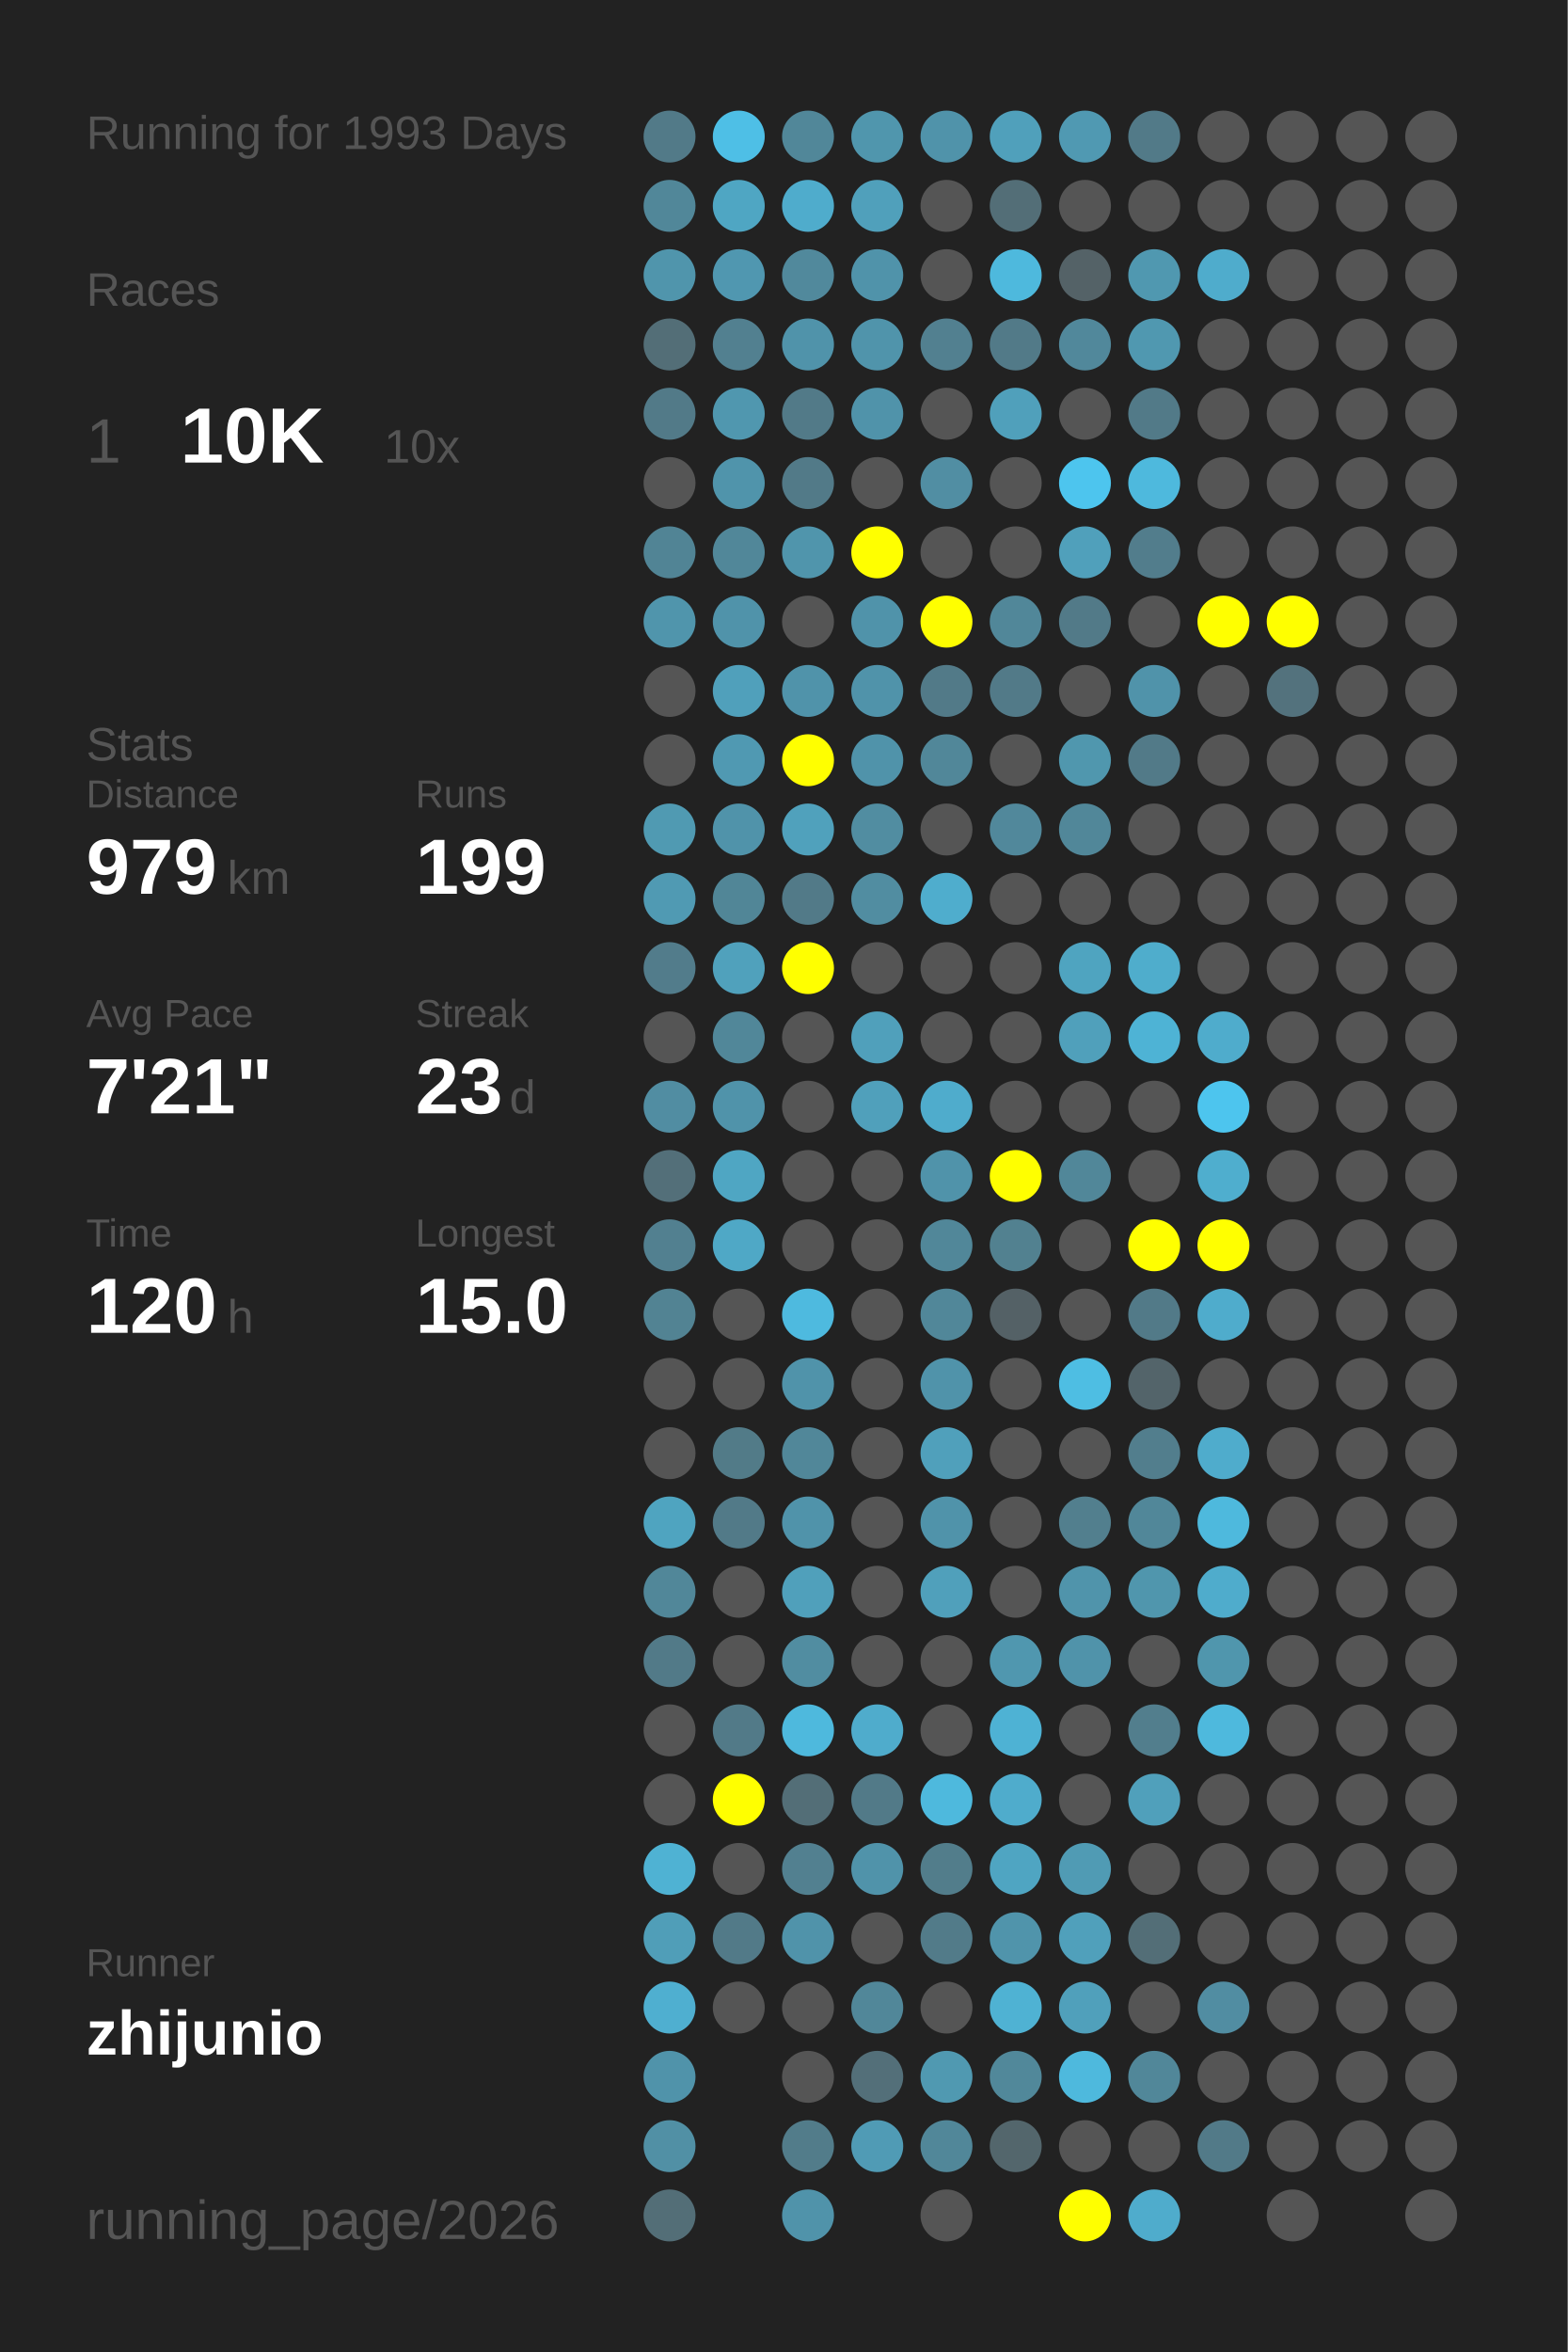
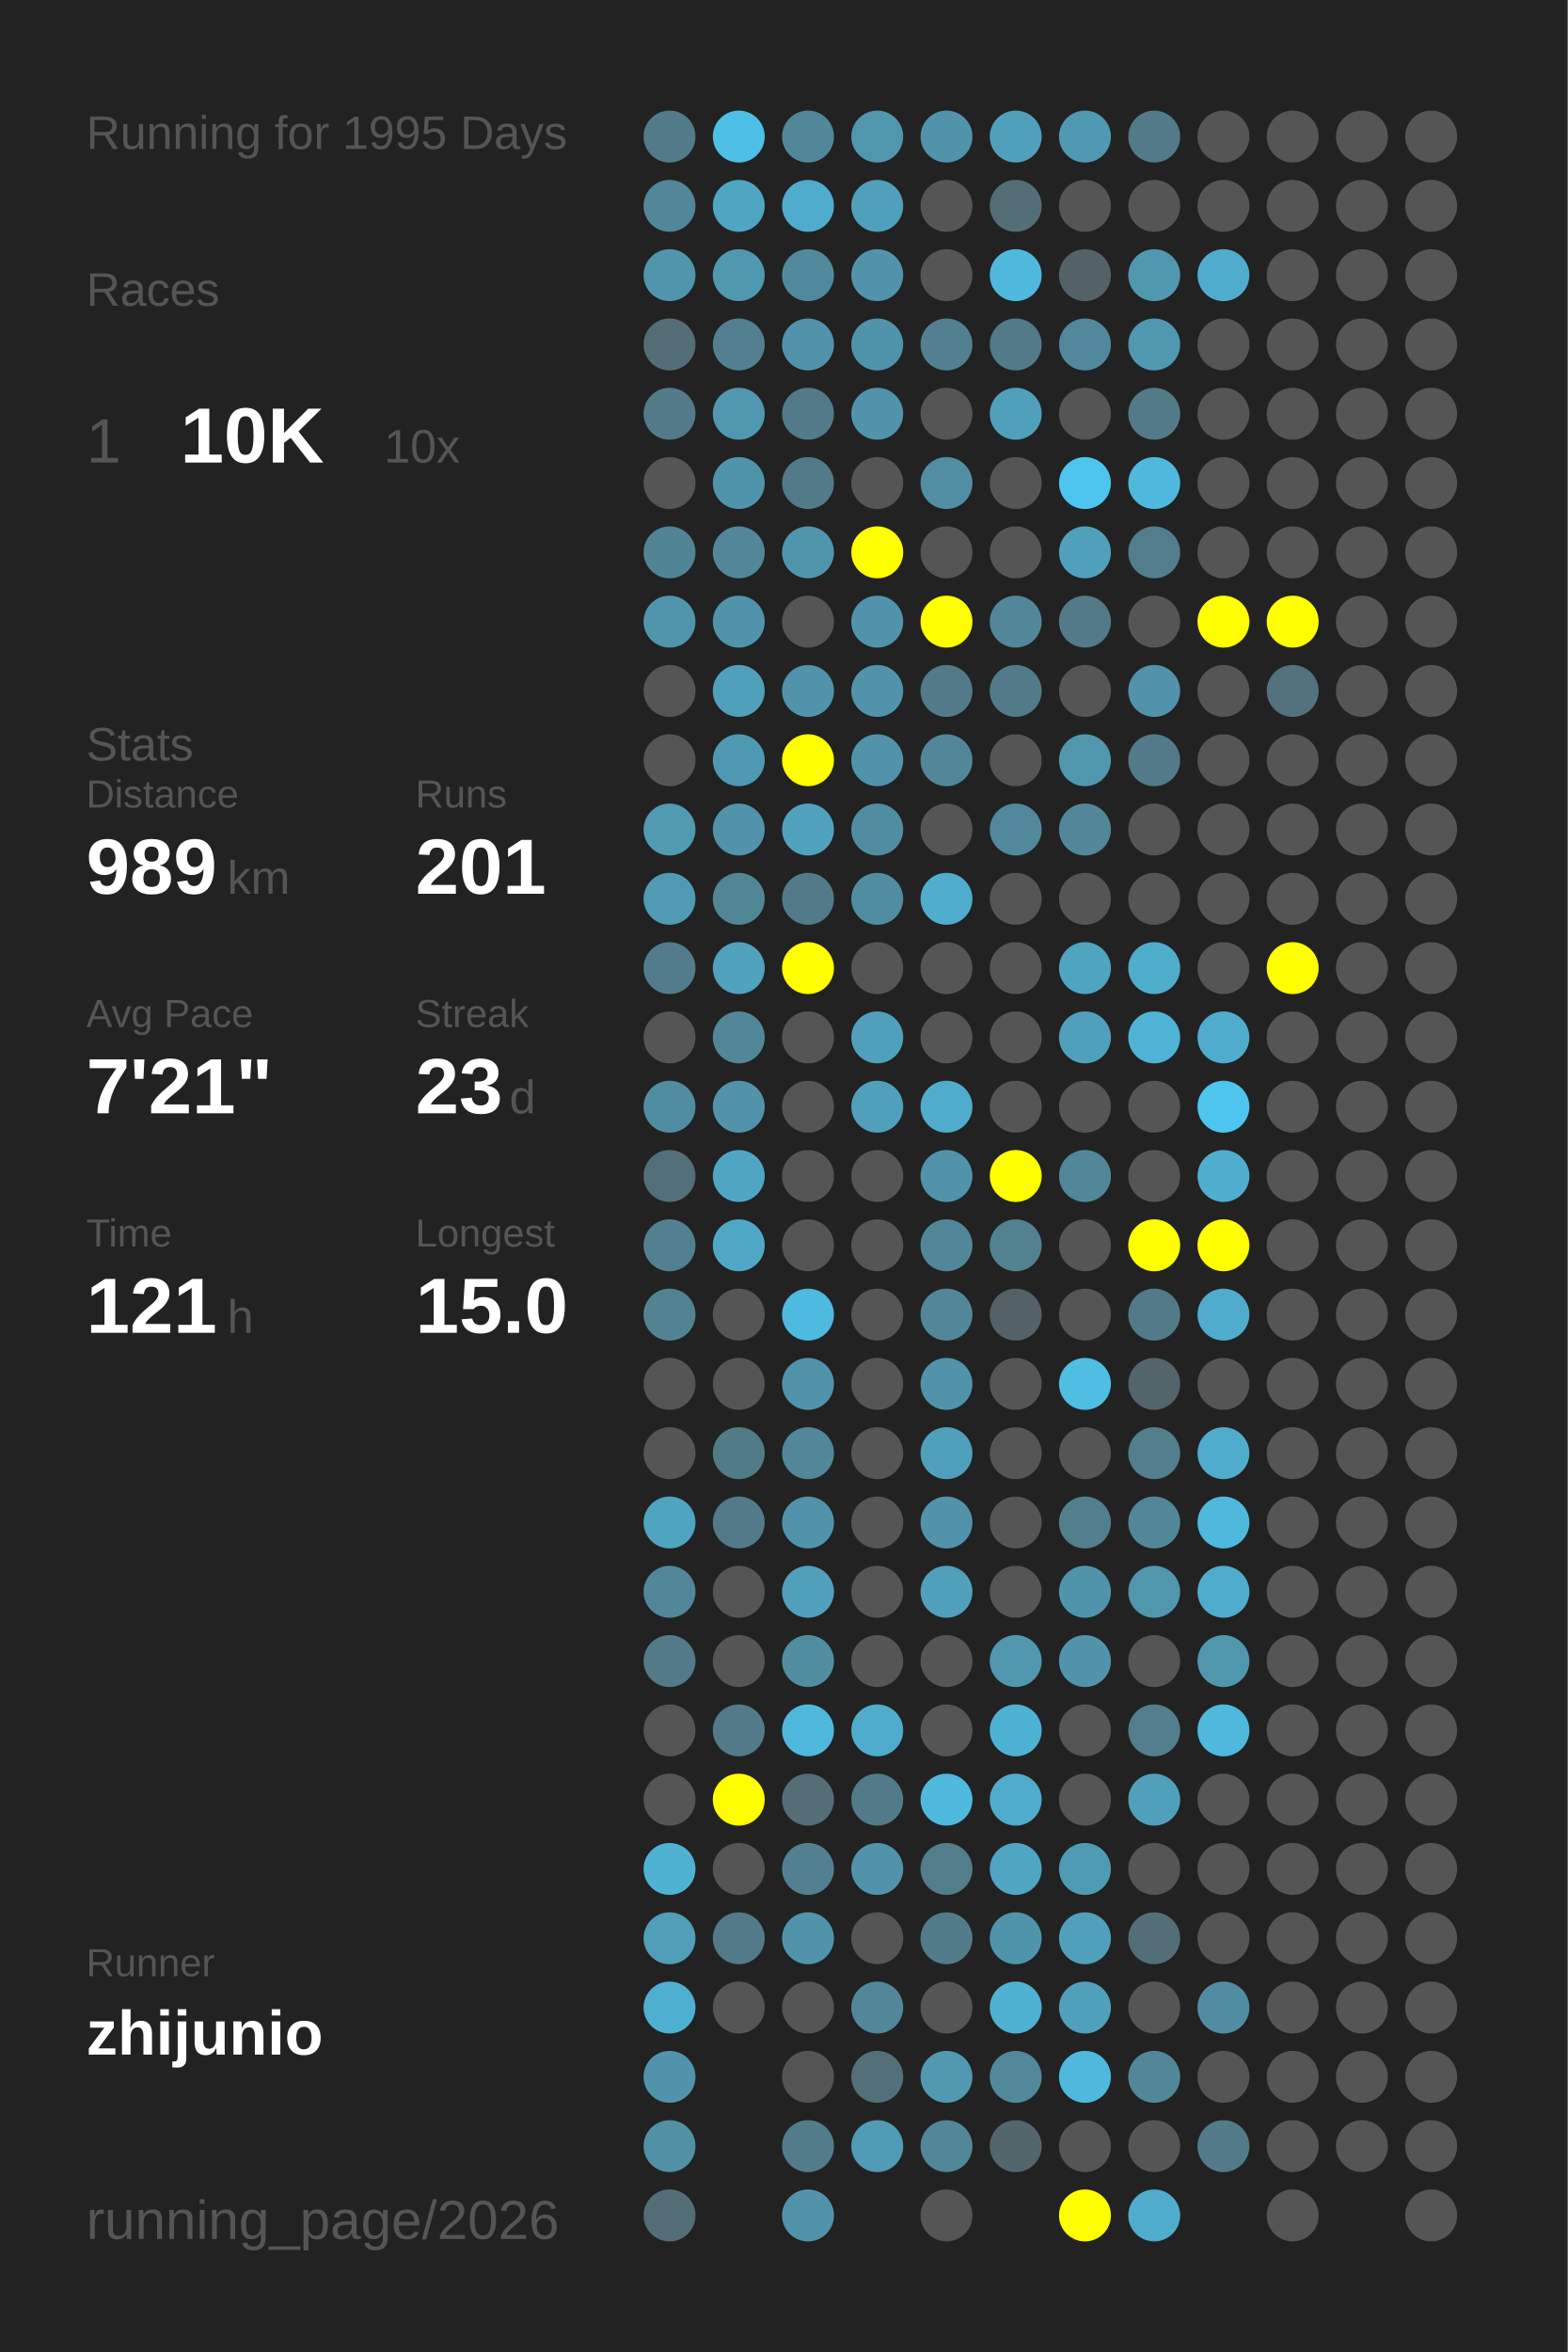
<svg xmlns="http://www.w3.org/2000/svg" baseProfile="full" height="300mm" version="1.1" viewBox="0,0,200,300" width="200mm">
  <defs />
  <rect fill="#222222" height="300" width="200" x="0" y="0" />
-   <text fill="#555555" style="font-size:6px; font-family:Arial;" x="11" y="19">Running for 1993 Days</text>
+   <text fill="#555555" style="font-size:6px; font-family:Arial;" x="11" y="19">Running for 1995 Days</text>
  <text fill="#555555" style="font-size:6px; font-family:Arial;" x="11" y="39">Races</text>
  <text fill="#555555" style="font-size:8px; font-family:Arial;" x="11" y="59">1</text>
  <text fill="#FFFFFF" style="font-size:10px; font-family:Arial; font-weight:bold;" x="23" y="59">10K</text>
  <text fill="#555555" style="font-size:6px; font-family:Arial;" x="49" y="59">10x</text>
  <text fill="#555555" style="font-size:6px; font-family:Arial;" x="11" y="97">Stats</text>
  <text fill="#555555" style="font-size:5px; font-family:Arial;" x="11" y="103">Distance</text>
-   <text fill="#FFFFFF" style="font-size:10px; font-family:Arial; font-weight:bold;" x="11" y="114">979</text>
+   <text fill="#FFFFFF" style="font-size:10px; font-family:Arial; font-weight:bold;" x="11" y="114">989</text>
  <text fill="#555555" style="font-size:6px; font-family:Arial;" x="29" y="114">km</text>
  <text fill="#555555" style="font-size:5px; font-family:Arial;" x="53" y="103">Runs</text>
-   <text fill="#FFFFFF" style="font-size:10px; font-family:Arial; font-weight:bold;" x="53" y="114">199</text>
+   <text fill="#FFFFFF" style="font-size:10px; font-family:Arial; font-weight:bold;" x="53" y="114">201</text>
  <text fill="#555555" style="font-size:5px; font-family:Arial;" x="11" y="131">Avg Pace</text>
  <text fill="#FFFFFF" style="font-size:10px; font-family:Arial; font-weight:bold;" x="11" y="142">7'21"</text>
  <text fill="#555555" style="font-size:5px; font-family:Arial;" x="53" y="131">Streak</text>
  <text fill="#FFFFFF" style="font-size:10px; font-family:Arial; font-weight:bold;" x="53" y="142">23</text>
  <text fill="#555555" style="font-size:6px; font-family:Arial;" x="65" y="142">d</text>
  <text fill="#555555" style="font-size:5px; font-family:Arial;" x="11" y="159">Time</text>
-   <text fill="#FFFFFF" style="font-size:10px; font-family:Arial; font-weight:bold;" x="11" y="170">120</text>
+   <text fill="#FFFFFF" style="font-size:10px; font-family:Arial; font-weight:bold;" x="11" y="170">121</text>
  <text fill="#555555" style="font-size:6px; font-family:Arial;" x="29" y="170">h</text>
  <text fill="#555555" style="font-size:5px; font-family:Arial;" x="53" y="159">Longest</text>
  <text fill="#FFFFFF" style="font-size:10px; font-family:Arial; font-weight:bold;" x="53" y="170">15.0</text>
  <text fill="#555555" style="font-size:5px; font-family:Arial;" x="11" y="252.065">Runner</text>
  <text fill="#FFFFFF" style="font-size:8px; font-family:Arial; font-weight:bold;" x="11" y="262.065">zhijunio</text>
  <text fill="#555555" style="font-size:7px; font-family:Arial;" x="11" y="285.581">running_page/2026</text>
  <circle cx="85.417" cy="17.419" fill="#527a88" r="3.312" />
  <circle cx="85.417" cy="26.258" fill="#518799" r="3.312" />
  <circle cx="85.417" cy="35.097" fill="#5095ac" r="3.312" />
  <circle cx="85.417" cy="43.935" fill="#536e77" r="3.312" />
  <circle cx="85.417" cy="52.774" fill="#527a88" r="3.312" />
  <circle cx="85.417" cy="61.613" fill="#555555" r="3.312" />
  <circle cx="85.417" cy="70.452" fill="#518495" r="3.312" />
  <circle cx="85.417" cy="79.29" fill="#5095ac" r="3.312" />
  <circle cx="85.417" cy="88.129" fill="#555555" r="3.312" />
  <circle cx="85.417" cy="96.968" fill="#555555" r="3.312" />
  <circle cx="85.417" cy="105.806" fill="#509ab2" r="3.312" />
  <circle cx="85.417" cy="114.645" fill="#509ab3" r="3.312" />
  <circle cx="85.417" cy="123.484" fill="#527c8b" r="3.312" />
  <circle cx="85.417" cy="132.323" fill="#555555" r="3.312" />
  <circle cx="85.417" cy="141.161" fill="#518da2" r="3.312" />
  <circle cx="85.417" cy="150" fill="#536f79" r="3.312" />
  <circle cx="85.417" cy="158.839" fill="#528090" r="3.312" />
  <circle cx="85.417" cy="167.677" fill="#528393" r="3.312" />
  <circle cx="85.417" cy="176.516" fill="#555555" r="3.312" />
  <circle cx="85.417" cy="185.355" fill="#555555" r="3.312" />
  <circle cx="85.417" cy="194.194" fill="#4fa4c0" r="3.312" />
  <circle cx="85.417" cy="203.032" fill="#518799" r="3.312" />
  <circle cx="85.417" cy="211.871" fill="#527a88" r="3.312" />
  <circle cx="85.417" cy="220.71" fill="#555555" r="3.312" />
  <circle cx="85.417" cy="229.548" fill="#555555" r="3.312" />
  <circle cx="85.417" cy="238.387" fill="#4fb2d3" r="3.312" />
  <circle cx="85.417" cy="247.226" fill="#509eb8" r="3.312" />
  <circle cx="85.417" cy="256.065" fill="#4fafd0" r="3.312" />
  <circle cx="85.417" cy="264.903" fill="#5093aa" r="3.312" />
  <circle cx="85.417" cy="273.742" fill="#5190a5" r="3.312" />
  <circle cx="85.417" cy="282.581" fill="#536e77" r="3.312" />
  <circle cx="94.25" cy="17.419" fill="#4ebfe6" r="3.312" />
  <circle cx="94.25" cy="26.258" fill="#4fa6c3" r="3.312" />
  <circle cx="94.25" cy="35.097" fill="#5097b0" r="3.312" />
  <circle cx="94.25" cy="43.935" fill="#528090" r="3.312" />
  <circle cx="94.25" cy="52.774" fill="#5097af" r="3.312" />
  <circle cx="94.25" cy="61.613" fill="#5094ab" r="3.312" />
  <circle cx="94.25" cy="70.452" fill="#518799" r="3.312" />
  <circle cx="94.25" cy="79.29" fill="#5093aa" r="3.312" />
  <circle cx="94.25" cy="88.129" fill="#50a0bb" r="3.312" />
  <circle cx="94.25" cy="96.968" fill="#5099b2" r="3.312" />
  <circle cx="94.25" cy="105.806" fill="#5093aa" r="3.312" />
  <circle cx="94.25" cy="114.645" fill="#518697" r="3.312" />
  <circle cx="94.25" cy="123.484" fill="#50a1bc" r="3.312" />
  <circle cx="94.25" cy="132.323" fill="#518799" r="3.312" />
  <circle cx="94.25" cy="141.161" fill="#5093aa" r="3.312" />
  <circle cx="94.25" cy="150" fill="#4fa6c3" r="3.312" />
  <circle cx="94.25" cy="158.839" fill="#4fa8c6" r="3.312" />
  <circle cx="94.25" cy="167.677" fill="#555555" r="3.312" />
  <circle cx="94.25" cy="176.516" fill="#555555" r="3.312" />
  <circle cx="94.25" cy="185.355" fill="#527b88" r="3.312" />
  <circle cx="94.25" cy="194.194" fill="#527a88" r="3.312" />
  <circle cx="94.25" cy="203.032" fill="#555555" r="3.312" />
  <circle cx="94.25" cy="211.871" fill="#555555" r="3.312" />
  <circle cx="94.25" cy="220.71" fill="#527a88" r="3.312" />
  <circle cx="94.25" cy="229.548" fill="#FFFF00" r="3.312" />
  <circle cx="94.25" cy="238.387" fill="#555555" r="3.312" />
  <circle cx="94.25" cy="247.226" fill="#527a88" r="3.312" />
  <circle cx="94.25" cy="256.065" fill="#555555" r="3.312" />
  <circle cx="103.083" cy="17.419" fill="#518799" r="3.312" />
  <circle cx="103.083" cy="26.258" fill="#4faccc" r="3.312" />
  <circle cx="103.083" cy="35.097" fill="#51899c" r="3.312" />
  <circle cx="103.083" cy="43.935" fill="#5093aa" r="3.312" />
  <circle cx="103.083" cy="52.774" fill="#527a88" r="3.312" />
  <circle cx="103.083" cy="61.613" fill="#527a88" r="3.312" />
  <circle cx="103.083" cy="70.452" fill="#5095ac" r="3.312" />
  <circle cx="103.083" cy="79.29" fill="#555555" r="3.312" />
  <circle cx="103.083" cy="88.129" fill="#5093aa" r="3.312" />
  <circle cx="103.083" cy="96.968" fill="#FFFF00" r="3.312" />
  <circle cx="103.083" cy="105.806" fill="#50a1bc" r="3.312" />
  <circle cx="103.083" cy="114.645" fill="#527a88" r="3.312" />
  <circle cx="103.083" cy="123.484" fill="#FFFF00" r="3.312" />
  <circle cx="103.083" cy="132.323" fill="#555555" r="3.312" />
  <circle cx="103.083" cy="141.161" fill="#555555" r="3.312" />
  <circle cx="103.083" cy="150" fill="#555555" r="3.312" />
  <circle cx="103.083" cy="158.839" fill="#555555" r="3.312" />
  <circle cx="103.083" cy="167.677" fill="#4ebadf" r="3.312" />
  <circle cx="103.083" cy="176.516" fill="#5093aa" r="3.312" />
  <circle cx="103.083" cy="185.355" fill="#518799" r="3.312" />
  <circle cx="103.083" cy="194.194" fill="#5093aa" r="3.312" />
  <circle cx="103.083" cy="203.032" fill="#50a0bb" r="3.312" />
  <circle cx="103.083" cy="211.871" fill="#518da1" r="3.312" />
  <circle cx="103.083" cy="220.71" fill="#4eb9dd" r="3.312" />
  <circle cx="103.083" cy="229.548" fill="#536e77" r="3.312" />
  <circle cx="103.083" cy="238.387" fill="#528090" r="3.312" />
  <circle cx="103.083" cy="247.226" fill="#5093aa" r="3.312" />
  <circle cx="103.083" cy="256.065" fill="#555555" r="3.312" />
  <circle cx="103.083" cy="264.903" fill="#555555" r="3.312" />
  <circle cx="103.083" cy="273.742" fill="#527c8a" r="3.312" />
  <circle cx="103.083" cy="282.581" fill="#5093aa" r="3.312" />
  <circle cx="111.917" cy="17.419" fill="#5096ad" r="3.312" />
  <circle cx="111.917" cy="26.258" fill="#50a0bb" r="3.312" />
  <circle cx="111.917" cy="35.097" fill="#5093aa" r="3.312" />
  <circle cx="111.917" cy="43.935" fill="#5094ab" r="3.312" />
  <circle cx="111.917" cy="52.774" fill="#5093aa" r="3.312" />
  <circle cx="111.917" cy="61.613" fill="#555555" r="3.312" />
  <circle cx="111.917" cy="70.452" fill="#FFFF00" r="3.312" />
  <circle cx="111.917" cy="79.29" fill="#5093aa" r="3.312" />
  <circle cx="111.917" cy="88.129" fill="#5093aa" r="3.312" />
  <circle cx="111.917" cy="96.968" fill="#5093aa" r="3.312" />
  <circle cx="111.917" cy="105.806" fill="#518da1" r="3.312" />
  <circle cx="111.917" cy="114.645" fill="#518da1" r="3.312" />
  <circle cx="111.917" cy="123.484" fill="#555555" r="3.312" />
  <circle cx="111.917" cy="132.323" fill="#50a0bb" r="3.312" />
  <circle cx="111.917" cy="141.161" fill="#50a0bb" r="3.312" />
  <circle cx="111.917" cy="150" fill="#555555" r="3.312" />
  <circle cx="111.917" cy="158.839" fill="#555555" r="3.312" />
  <circle cx="111.917" cy="167.677" fill="#555555" r="3.312" />
  <circle cx="111.917" cy="176.516" fill="#555555" r="3.312" />
  <circle cx="111.917" cy="185.355" fill="#555555" r="3.312" />
  <circle cx="111.917" cy="194.194" fill="#555555" r="3.312" />
  <circle cx="111.917" cy="203.032" fill="#555555" r="3.312" />
  <circle cx="111.917" cy="211.871" fill="#555555" r="3.312" />
  <circle cx="111.917" cy="220.71" fill="#4faccc" r="3.312" />
  <circle cx="111.917" cy="229.548" fill="#527a88" r="3.312" />
  <circle cx="111.917" cy="238.387" fill="#5093aa" r="3.312" />
  <circle cx="111.917" cy="247.226" fill="#555555" r="3.312" />
  <circle cx="111.917" cy="256.065" fill="#518799" r="3.312" />
  <circle cx="111.917" cy="264.903" fill="#536f79" r="3.312" />
  <circle cx="111.917" cy="273.742" fill="#509bb5" r="3.312" />
  <circle cx="120.75" cy="17.419" fill="#5093aa" r="3.312" />
  <circle cx="120.75" cy="26.258" fill="#555555" r="3.312" />
  <circle cx="120.75" cy="35.097" fill="#555555" r="3.312" />
  <circle cx="120.75" cy="43.935" fill="#528090" r="3.312" />
  <circle cx="120.75" cy="52.774" fill="#555555" r="3.312" />
  <circle cx="120.75" cy="61.613" fill="#518ea3" r="3.312" />
  <circle cx="120.75" cy="70.452" fill="#555555" r="3.312" />
  <circle cx="120.75" cy="79.29" fill="#FFFF00" r="3.312" />
  <circle cx="120.75" cy="88.129" fill="#527a88" r="3.312" />
  <circle cx="120.75" cy="96.968" fill="#518799" r="3.312" />
  <circle cx="120.75" cy="105.806" fill="#555555" r="3.312" />
  <circle cx="120.75" cy="114.645" fill="#4fadcd" r="3.312" />
  <circle cx="120.75" cy="123.484" fill="#555555" r="3.312" />
  <circle cx="120.75" cy="132.323" fill="#555555" r="3.312" />
  <circle cx="120.75" cy="141.161" fill="#4faccc" r="3.312" />
  <circle cx="120.75" cy="150" fill="#5093aa" r="3.312" />
  <circle cx="120.75" cy="158.839" fill="#518799" r="3.312" />
  <circle cx="120.75" cy="167.677" fill="#518799" r="3.312" />
  <circle cx="120.75" cy="176.516" fill="#5093aa" r="3.312" />
  <circle cx="120.75" cy="185.355" fill="#50a0bb" r="3.312" />
  <circle cx="120.75" cy="194.194" fill="#5093aa" r="3.312" />
  <circle cx="120.75" cy="203.032" fill="#50a0bb" r="3.312" />
  <circle cx="120.75" cy="211.871" fill="#555555" r="3.312" />
  <circle cx="120.75" cy="220.71" fill="#555555" r="3.312" />
  <circle cx="120.75" cy="229.548" fill="#4eb9dd" r="3.312" />
  <circle cx="120.75" cy="238.387" fill="#527d8b" r="3.312" />
  <circle cx="120.75" cy="247.226" fill="#527b89" r="3.312" />
  <circle cx="120.75" cy="256.065" fill="#555555" r="3.312" />
  <circle cx="120.75" cy="264.903" fill="#5099b1" r="3.312" />
  <circle cx="120.75" cy="273.742" fill="#518799" r="3.312" />
  <circle cx="120.75" cy="282.581" fill="#555555" r="3.312" />
  <circle cx="129.583" cy="17.419" fill="#50a0bb" r="3.312" />
  <circle cx="129.583" cy="26.258" fill="#536e77" r="3.312" />
  <circle cx="129.583" cy="35.097" fill="#4eb9dd" r="3.312" />
  <circle cx="129.583" cy="43.935" fill="#527a88" r="3.312" />
  <circle cx="129.583" cy="52.774" fill="#50a0bb" r="3.312" />
  <circle cx="129.583" cy="61.613" fill="#555555" r="3.312" />
  <circle cx="129.583" cy="70.452" fill="#555555" r="3.312" />
  <circle cx="129.583" cy="79.29" fill="#518799" r="3.312" />
  <circle cx="129.583" cy="88.129" fill="#527a88" r="3.312" />
  <circle cx="129.583" cy="96.968" fill="#555555" r="3.312" />
  <circle cx="129.583" cy="105.806" fill="#51889b" r="3.312" />
  <circle cx="129.583" cy="114.645" fill="#555555" r="3.312" />
  <circle cx="129.583" cy="123.484" fill="#555555" r="3.312" />
  <circle cx="129.583" cy="132.323" fill="#555555" r="3.312" />
  <circle cx="129.583" cy="141.161" fill="#555555" r="3.312" />
  <circle cx="129.583" cy="150" fill="#FFFF00" r="3.312" />
  <circle cx="129.583" cy="158.839" fill="#528190" r="3.312" />
  <circle cx="129.583" cy="167.677" fill="#546166" r="3.312" />
  <circle cx="129.583" cy="176.516" fill="#555555" r="3.312" />
  <circle cx="129.583" cy="185.355" fill="#555555" r="3.312" />
  <circle cx="129.583" cy="194.194" fill="#555555" r="3.312" />
  <circle cx="129.583" cy="203.032" fill="#555555" r="3.312" />
  <circle cx="129.583" cy="211.871" fill="#5097af" r="3.312" />
  <circle cx="129.583" cy="220.71" fill="#4eb2d4" r="3.312" />
  <circle cx="129.583" cy="229.548" fill="#4faccc" r="3.312" />
  <circle cx="129.583" cy="238.387" fill="#4fa5c2" r="3.312" />
  <circle cx="129.583" cy="247.226" fill="#5094ab" r="3.312" />
  <circle cx="129.583" cy="256.065" fill="#4fb2d3" r="3.312" />
  <circle cx="129.583" cy="264.903" fill="#51889a" r="3.312" />
  <circle cx="129.583" cy="273.742" fill="#53666c" r="3.312" />
  <circle cx="138.417" cy="17.419" fill="#5099b2" r="3.312" />
  <circle cx="138.417" cy="26.258" fill="#555555" r="3.312" />
  <circle cx="138.417" cy="35.097" fill="#546267" r="3.312" />
  <circle cx="138.417" cy="43.935" fill="#51889b" r="3.312" />
  <circle cx="138.417" cy="52.774" fill="#555555" r="3.312" />
  <circle cx="138.417" cy="61.613" fill="#4dc5ee" r="3.312" />
  <circle cx="138.417" cy="70.452" fill="#50a0bb" r="3.312" />
  <circle cx="138.417" cy="79.29" fill="#527a88" r="3.312" />
  <circle cx="138.417" cy="88.129" fill="#555555" r="3.312" />
  <circle cx="138.417" cy="96.968" fill="#5097ae" r="3.312" />
  <circle cx="138.417" cy="105.806" fill="#518799" r="3.312" />
  <circle cx="138.417" cy="114.645" fill="#555555" r="3.312" />
  <circle cx="138.417" cy="123.484" fill="#4fa4c0" r="3.312" />
  <circle cx="138.417" cy="132.323" fill="#50a0bb" r="3.312" />
  <circle cx="138.417" cy="141.161" fill="#555555" r="3.312" />
  <circle cx="138.417" cy="150" fill="#518799" r="3.312" />
  <circle cx="138.417" cy="158.839" fill="#555555" r="3.312" />
  <circle cx="138.417" cy="167.677" fill="#555555" r="3.312" />
  <circle cx="138.417" cy="176.516" fill="#4ebee3" r="3.312" />
  <circle cx="138.417" cy="185.355" fill="#555555" r="3.312" />
  <circle cx="138.417" cy="194.194" fill="#527f8e" r="3.312" />
  <circle cx="138.417" cy="203.032" fill="#5094ab" r="3.312" />
  <circle cx="138.417" cy="211.871" fill="#5093aa" r="3.312" />
  <circle cx="138.417" cy="220.71" fill="#555555" r="3.312" />
  <circle cx="138.417" cy="229.548" fill="#555555" r="3.312" />
  <circle cx="138.417" cy="238.387" fill="#509bb4" r="3.312" />
  <circle cx="138.417" cy="247.226" fill="#50a0bb" r="3.312" />
  <circle cx="138.417" cy="256.065" fill="#50a0bb" r="3.312" />
  <circle cx="138.417" cy="264.903" fill="#4eb9dd" r="3.312" />
  <circle cx="138.417" cy="273.742" fill="#555555" r="3.312" />
  <circle cx="138.417" cy="282.581" fill="#FFFF00" r="3.312" />
  <circle cx="147.25" cy="17.419" fill="#527a88" r="3.312" />
  <circle cx="147.25" cy="26.258" fill="#555555" r="3.312" />
  <circle cx="147.25" cy="35.097" fill="#5098b0" r="3.312" />
  <circle cx="147.25" cy="43.935" fill="#5098b0" r="3.312" />
  <circle cx="147.25" cy="52.774" fill="#527a88" r="3.312" />
  <circle cx="147.25" cy="61.613" fill="#4eb9dd" r="3.312" />
  <circle cx="147.25" cy="70.452" fill="#527d8c" r="3.312" />
  <circle cx="147.25" cy="79.29" fill="#555555" r="3.312" />
  <circle cx="147.25" cy="88.129" fill="#5093aa" r="3.312" />
  <circle cx="147.25" cy="96.968" fill="#527a88" r="3.312" />
  <circle cx="147.25" cy="105.806" fill="#555555" r="3.312" />
  <circle cx="147.25" cy="114.645" fill="#555555" r="3.312" />
  <circle cx="147.25" cy="123.484" fill="#4fadcc" r="3.312" />
  <circle cx="147.25" cy="132.323" fill="#4eb3d5" r="3.312" />
  <circle cx="147.25" cy="141.161" fill="#555555" r="3.312" />
  <circle cx="147.25" cy="150" fill="#555555" r="3.312" />
  <circle cx="147.25" cy="158.839" fill="#FFFF00" r="3.312" />
  <circle cx="147.25" cy="167.677" fill="#527a88" r="3.312" />
  <circle cx="147.25" cy="176.516" fill="#53646a" r="3.312" />
  <circle cx="147.25" cy="185.355" fill="#527e8d" r="3.312" />
  <circle cx="147.25" cy="194.194" fill="#518799" r="3.312" />
  <circle cx="147.25" cy="203.032" fill="#5096ad" r="3.312" />
  <circle cx="147.25" cy="211.871" fill="#555555" r="3.312" />
  <circle cx="147.25" cy="220.71" fill="#527e8d" r="3.312" />
  <circle cx="147.25" cy="229.548" fill="#50a0bb" r="3.312" />
  <circle cx="147.25" cy="238.387" fill="#555555" r="3.312" />
  <circle cx="147.25" cy="247.226" fill="#536e77" r="3.312" />
  <circle cx="147.25" cy="256.065" fill="#555555" r="3.312" />
  <circle cx="147.25" cy="264.903" fill="#518799" r="3.312" />
  <circle cx="147.25" cy="273.742" fill="#555555" r="3.312" />
  <circle cx="147.25" cy="282.581" fill="#4faccc" r="3.312" />
  <circle cx="156.083" cy="17.419" fill="#555555" r="3.312" />
  <circle cx="156.083" cy="26.258" fill="#555555" r="3.312" />
  <circle cx="156.083" cy="35.097" fill="#4faccc" r="3.312" />
  <circle cx="156.083" cy="43.935" fill="#555555" r="3.312" />
  <circle cx="156.083" cy="52.774" fill="#555555" r="3.312" />
  <circle cx="156.083" cy="61.613" fill="#555555" r="3.312" />
  <circle cx="156.083" cy="70.452" fill="#555555" r="3.312" />
  <circle cx="156.083" cy="79.29" fill="#FFFF00" r="3.312" />
  <circle cx="156.083" cy="88.129" fill="#555555" r="3.312" />
  <circle cx="156.083" cy="96.968" fill="#555555" r="3.312" />
  <circle cx="156.083" cy="105.806" fill="#555555" r="3.312" />
  <circle cx="156.083" cy="114.645" fill="#555555" r="3.312" />
  <circle cx="156.083" cy="123.484" fill="#555555" r="3.312" />
  <circle cx="156.083" cy="132.323" fill="#4faccc" r="3.312" />
  <circle cx="156.083" cy="141.161" fill="#4dc5ee" r="3.312" />
  <circle cx="156.083" cy="150" fill="#4faece" r="3.312" />
  <circle cx="156.083" cy="158.839" fill="#FFFF00" r="3.312" />
  <circle cx="156.083" cy="167.677" fill="#4faccc" r="3.312" />
  <circle cx="156.083" cy="176.516" fill="#555555" r="3.312" />
  <circle cx="156.083" cy="185.355" fill="#4faccc" r="3.312" />
  <circle cx="156.083" cy="194.194" fill="#4eb9dd" r="3.312" />
  <circle cx="156.083" cy="203.032" fill="#4faccc" r="3.312" />
  <circle cx="156.083" cy="211.871" fill="#5096ad" r="3.312" />
  <circle cx="156.083" cy="220.71" fill="#4eb9dd" r="3.312" />
  <circle cx="156.083" cy="229.548" fill="#555555" r="3.312" />
  <circle cx="156.083" cy="238.387" fill="#555555" r="3.312" />
  <circle cx="156.083" cy="247.226" fill="#555555" r="3.312" />
  <circle cx="156.083" cy="256.065" fill="#518da2" r="3.312" />
  <circle cx="156.083" cy="264.903" fill="#555555" r="3.312" />
  <circle cx="156.083" cy="273.742" fill="#527a88" r="3.312" />
  <circle cx="164.917" cy="17.419" fill="#555555" r="3.312" />
  <circle cx="164.917" cy="26.258" fill="#555555" r="3.312" />
  <circle cx="164.917" cy="35.097" fill="#555555" r="3.312" />
  <circle cx="164.917" cy="43.935" fill="#555555" r="3.312" />
  <circle cx="164.917" cy="52.774" fill="#555555" r="3.312" />
  <circle cx="164.917" cy="61.613" fill="#555555" r="3.312" />
  <circle cx="164.917" cy="70.452" fill="#555555" r="3.312" />
  <circle cx="164.917" cy="79.29" fill="#FFFF00" r="3.312" />
  <circle cx="164.917" cy="88.129" fill="#53727d" r="3.312" />
  <circle cx="164.917" cy="96.968" fill="#555555" r="3.312" />
  <circle cx="164.917" cy="105.806" fill="#555555" r="3.312" />
  <circle cx="164.917" cy="114.645" fill="#555555" r="3.312" />
-   <circle cx="164.917" cy="123.484" fill="#555555" r="3.312" />
+   <circle cx="164.917" cy="123.484" fill="#FFFF00" r="3.312" />
  <circle cx="164.917" cy="132.323" fill="#555555" r="3.312" />
  <circle cx="164.917" cy="141.161" fill="#555555" r="3.312" />
  <circle cx="164.917" cy="150" fill="#555555" r="3.312" />
  <circle cx="164.917" cy="158.839" fill="#555555" r="3.312" />
  <circle cx="164.917" cy="167.677" fill="#555555" r="3.312" />
  <circle cx="164.917" cy="176.516" fill="#555555" r="3.312" />
  <circle cx="164.917" cy="185.355" fill="#555555" r="3.312" />
  <circle cx="164.917" cy="194.194" fill="#555555" r="3.312" />
  <circle cx="164.917" cy="203.032" fill="#555555" r="3.312" />
  <circle cx="164.917" cy="211.871" fill="#555555" r="3.312" />
  <circle cx="164.917" cy="220.71" fill="#555555" r="3.312" />
  <circle cx="164.917" cy="229.548" fill="#555555" r="3.312" />
  <circle cx="164.917" cy="238.387" fill="#555555" r="3.312" />
  <circle cx="164.917" cy="247.226" fill="#555555" r="3.312" />
  <circle cx="164.917" cy="256.065" fill="#555555" r="3.312" />
  <circle cx="164.917" cy="264.903" fill="#555555" r="3.312" />
  <circle cx="164.917" cy="273.742" fill="#555555" r="3.312" />
  <circle cx="164.917" cy="282.581" fill="#555555" r="3.312" />
  <circle cx="173.75" cy="17.419" fill="#555555" r="3.312" />
  <circle cx="173.75" cy="26.258" fill="#555555" r="3.312" />
  <circle cx="173.75" cy="35.097" fill="#555555" r="3.312" />
  <circle cx="173.75" cy="43.935" fill="#555555" r="3.312" />
  <circle cx="173.75" cy="52.774" fill="#555555" r="3.312" />
  <circle cx="173.75" cy="61.613" fill="#555555" r="3.312" />
  <circle cx="173.75" cy="70.452" fill="#555555" r="3.312" />
  <circle cx="173.75" cy="79.29" fill="#555555" r="3.312" />
  <circle cx="173.75" cy="88.129" fill="#555555" r="3.312" />
  <circle cx="173.75" cy="96.968" fill="#555555" r="3.312" />
  <circle cx="173.75" cy="105.806" fill="#555555" r="3.312" />
  <circle cx="173.75" cy="114.645" fill="#555555" r="3.312" />
  <circle cx="173.75" cy="123.484" fill="#555555" r="3.312" />
  <circle cx="173.75" cy="132.323" fill="#555555" r="3.312" />
  <circle cx="173.75" cy="141.161" fill="#555555" r="3.312" />
  <circle cx="173.75" cy="150" fill="#555555" r="3.312" />
  <circle cx="173.75" cy="158.839" fill="#555555" r="3.312" />
  <circle cx="173.75" cy="167.677" fill="#555555" r="3.312" />
  <circle cx="173.75" cy="176.516" fill="#555555" r="3.312" />
  <circle cx="173.75" cy="185.355" fill="#555555" r="3.312" />
  <circle cx="173.75" cy="194.194" fill="#555555" r="3.312" />
  <circle cx="173.75" cy="203.032" fill="#555555" r="3.312" />
  <circle cx="173.75" cy="211.871" fill="#555555" r="3.312" />
  <circle cx="173.75" cy="220.71" fill="#555555" r="3.312" />
  <circle cx="173.75" cy="229.548" fill="#555555" r="3.312" />
  <circle cx="173.75" cy="238.387" fill="#555555" r="3.312" />
  <circle cx="173.75" cy="247.226" fill="#555555" r="3.312" />
  <circle cx="173.75" cy="256.065" fill="#555555" r="3.312" />
  <circle cx="173.75" cy="264.903" fill="#555555" r="3.312" />
  <circle cx="173.75" cy="273.742" fill="#555555" r="3.312" />
  <circle cx="182.583" cy="17.419" fill="#555555" r="3.312" />
  <circle cx="182.583" cy="26.258" fill="#555555" r="3.312" />
  <circle cx="182.583" cy="35.097" fill="#555555" r="3.312" />
  <circle cx="182.583" cy="43.935" fill="#555555" r="3.312" />
  <circle cx="182.583" cy="52.774" fill="#555555" r="3.312" />
  <circle cx="182.583" cy="61.613" fill="#555555" r="3.312" />
  <circle cx="182.583" cy="70.452" fill="#555555" r="3.312" />
  <circle cx="182.583" cy="79.29" fill="#555555" r="3.312" />
  <circle cx="182.583" cy="88.129" fill="#555555" r="3.312" />
  <circle cx="182.583" cy="96.968" fill="#555555" r="3.312" />
  <circle cx="182.583" cy="105.806" fill="#555555" r="3.312" />
  <circle cx="182.583" cy="114.645" fill="#555555" r="3.312" />
  <circle cx="182.583" cy="123.484" fill="#555555" r="3.312" />
  <circle cx="182.583" cy="132.323" fill="#555555" r="3.312" />
  <circle cx="182.583" cy="141.161" fill="#555555" r="3.312" />
  <circle cx="182.583" cy="150" fill="#555555" r="3.312" />
  <circle cx="182.583" cy="158.839" fill="#555555" r="3.312" />
  <circle cx="182.583" cy="167.677" fill="#555555" r="3.312" />
  <circle cx="182.583" cy="176.516" fill="#555555" r="3.312" />
  <circle cx="182.583" cy="185.355" fill="#555555" r="3.312" />
  <circle cx="182.583" cy="194.194" fill="#555555" r="3.312" />
  <circle cx="182.583" cy="203.032" fill="#555555" r="3.312" />
  <circle cx="182.583" cy="211.871" fill="#555555" r="3.312" />
  <circle cx="182.583" cy="220.71" fill="#555555" r="3.312" />
  <circle cx="182.583" cy="229.548" fill="#555555" r="3.312" />
  <circle cx="182.583" cy="238.387" fill="#555555" r="3.312" />
  <circle cx="182.583" cy="247.226" fill="#555555" r="3.312" />
  <circle cx="182.583" cy="256.065" fill="#555555" r="3.312" />
  <circle cx="182.583" cy="264.903" fill="#555555" r="3.312" />
  <circle cx="182.583" cy="273.742" fill="#555555" r="3.312" />
  <circle cx="182.583" cy="282.581" fill="#555555" r="3.312" />
</svg>
